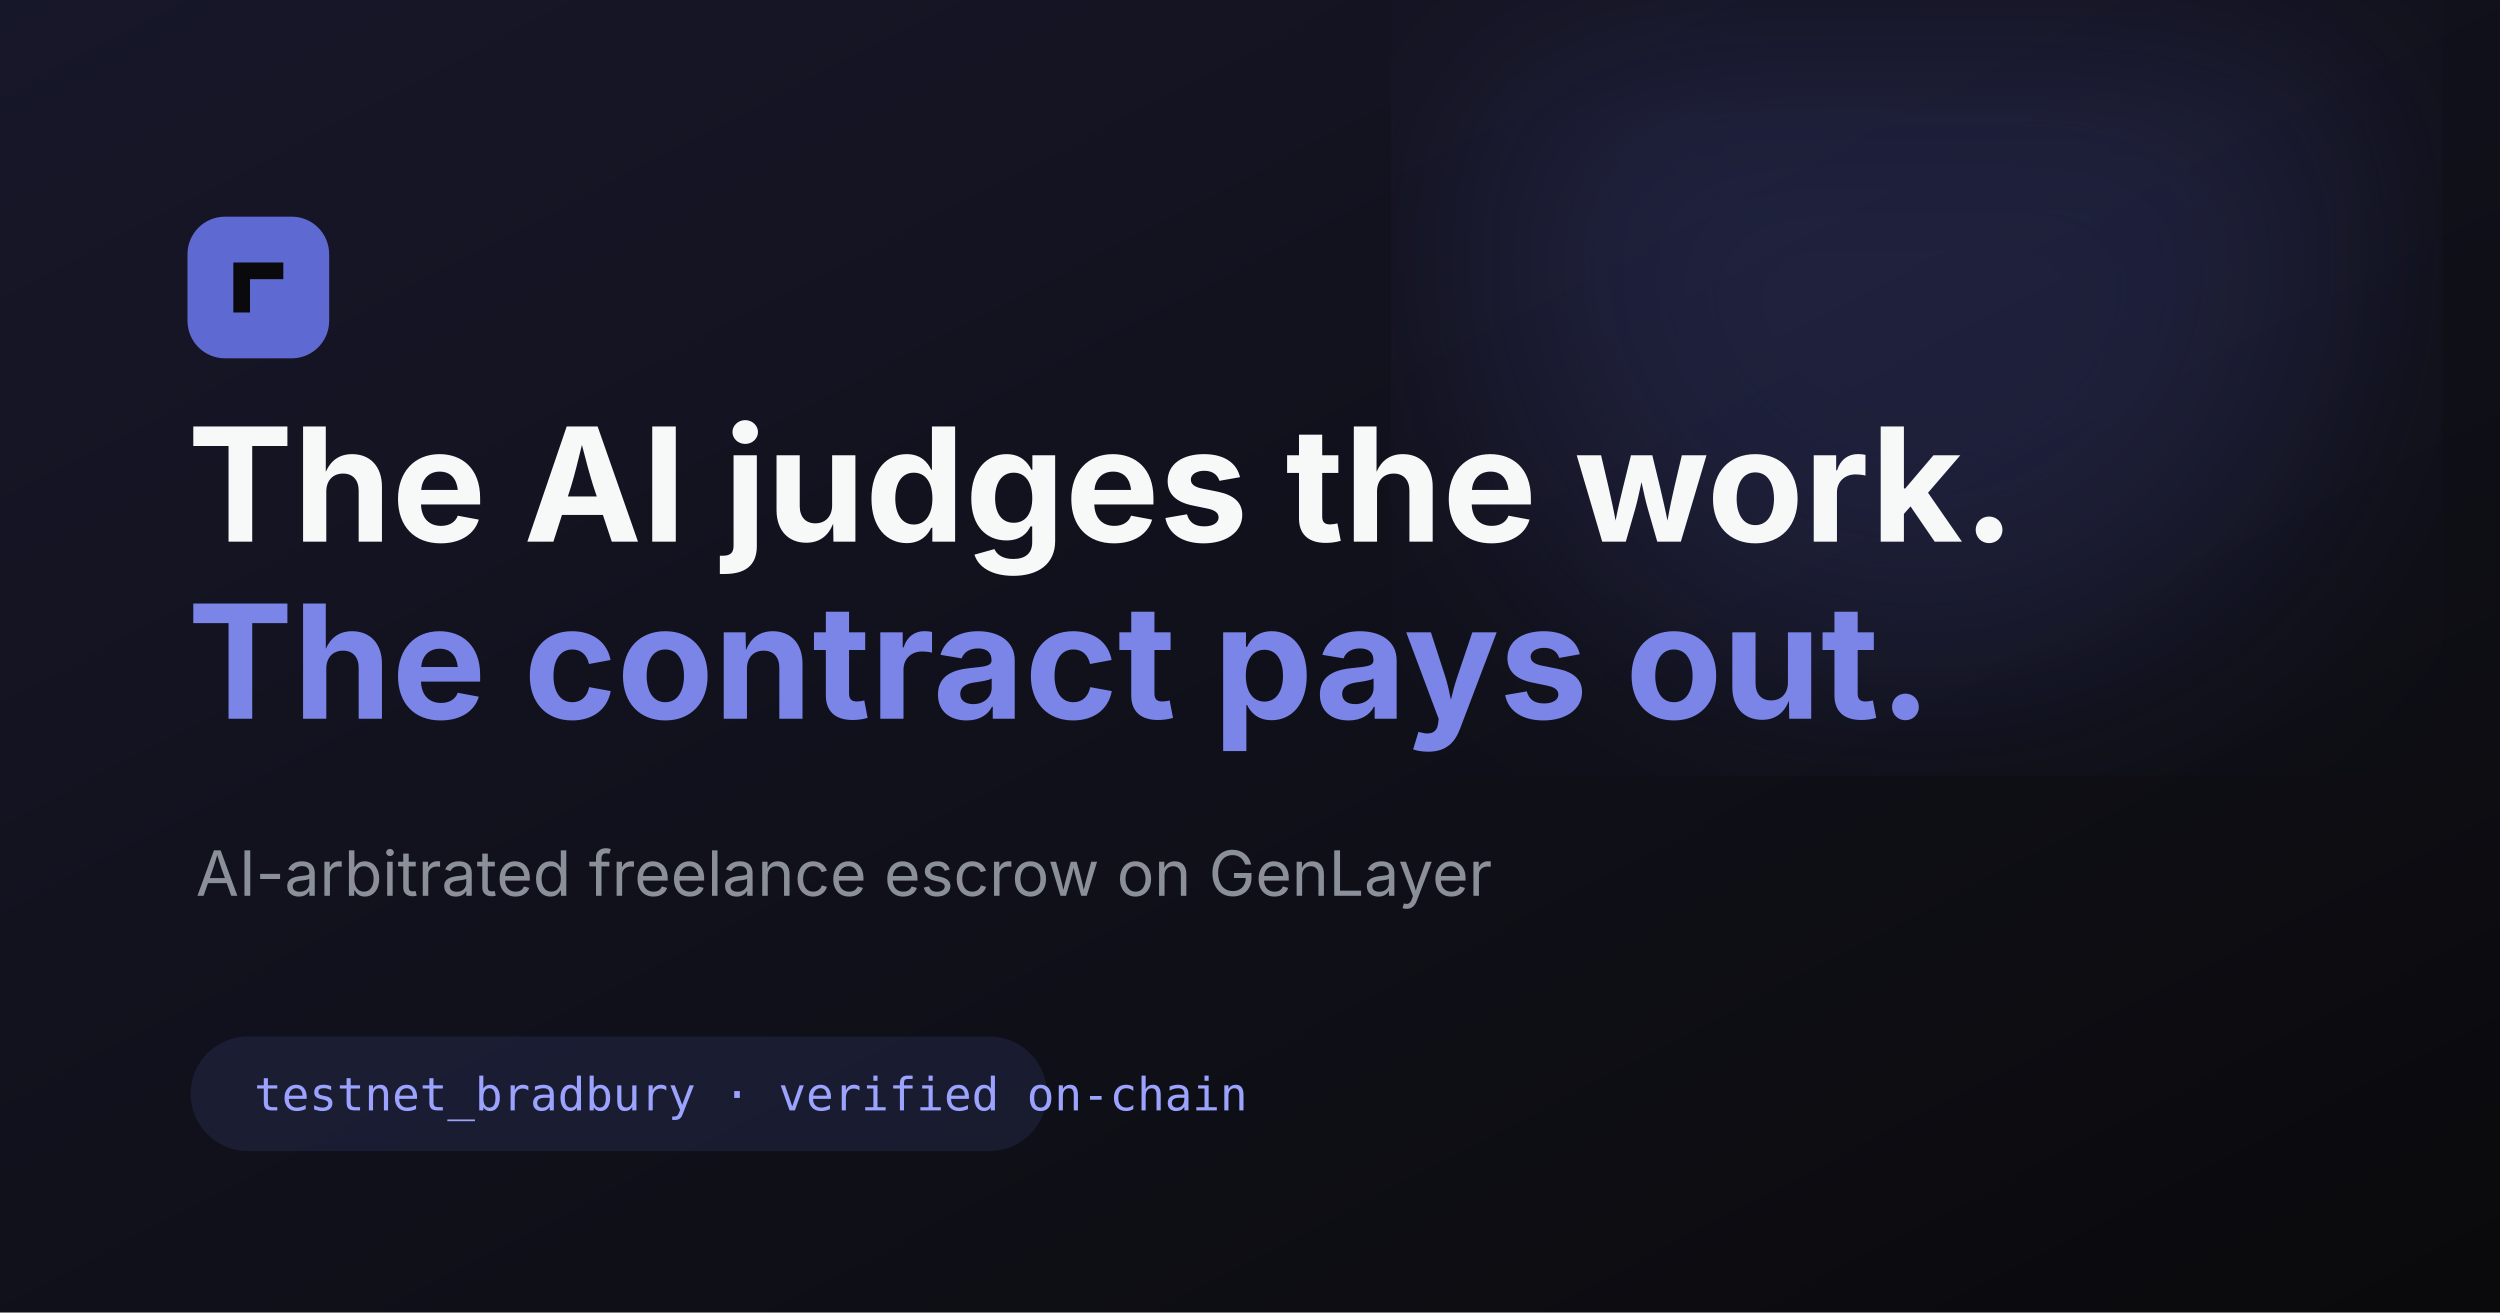
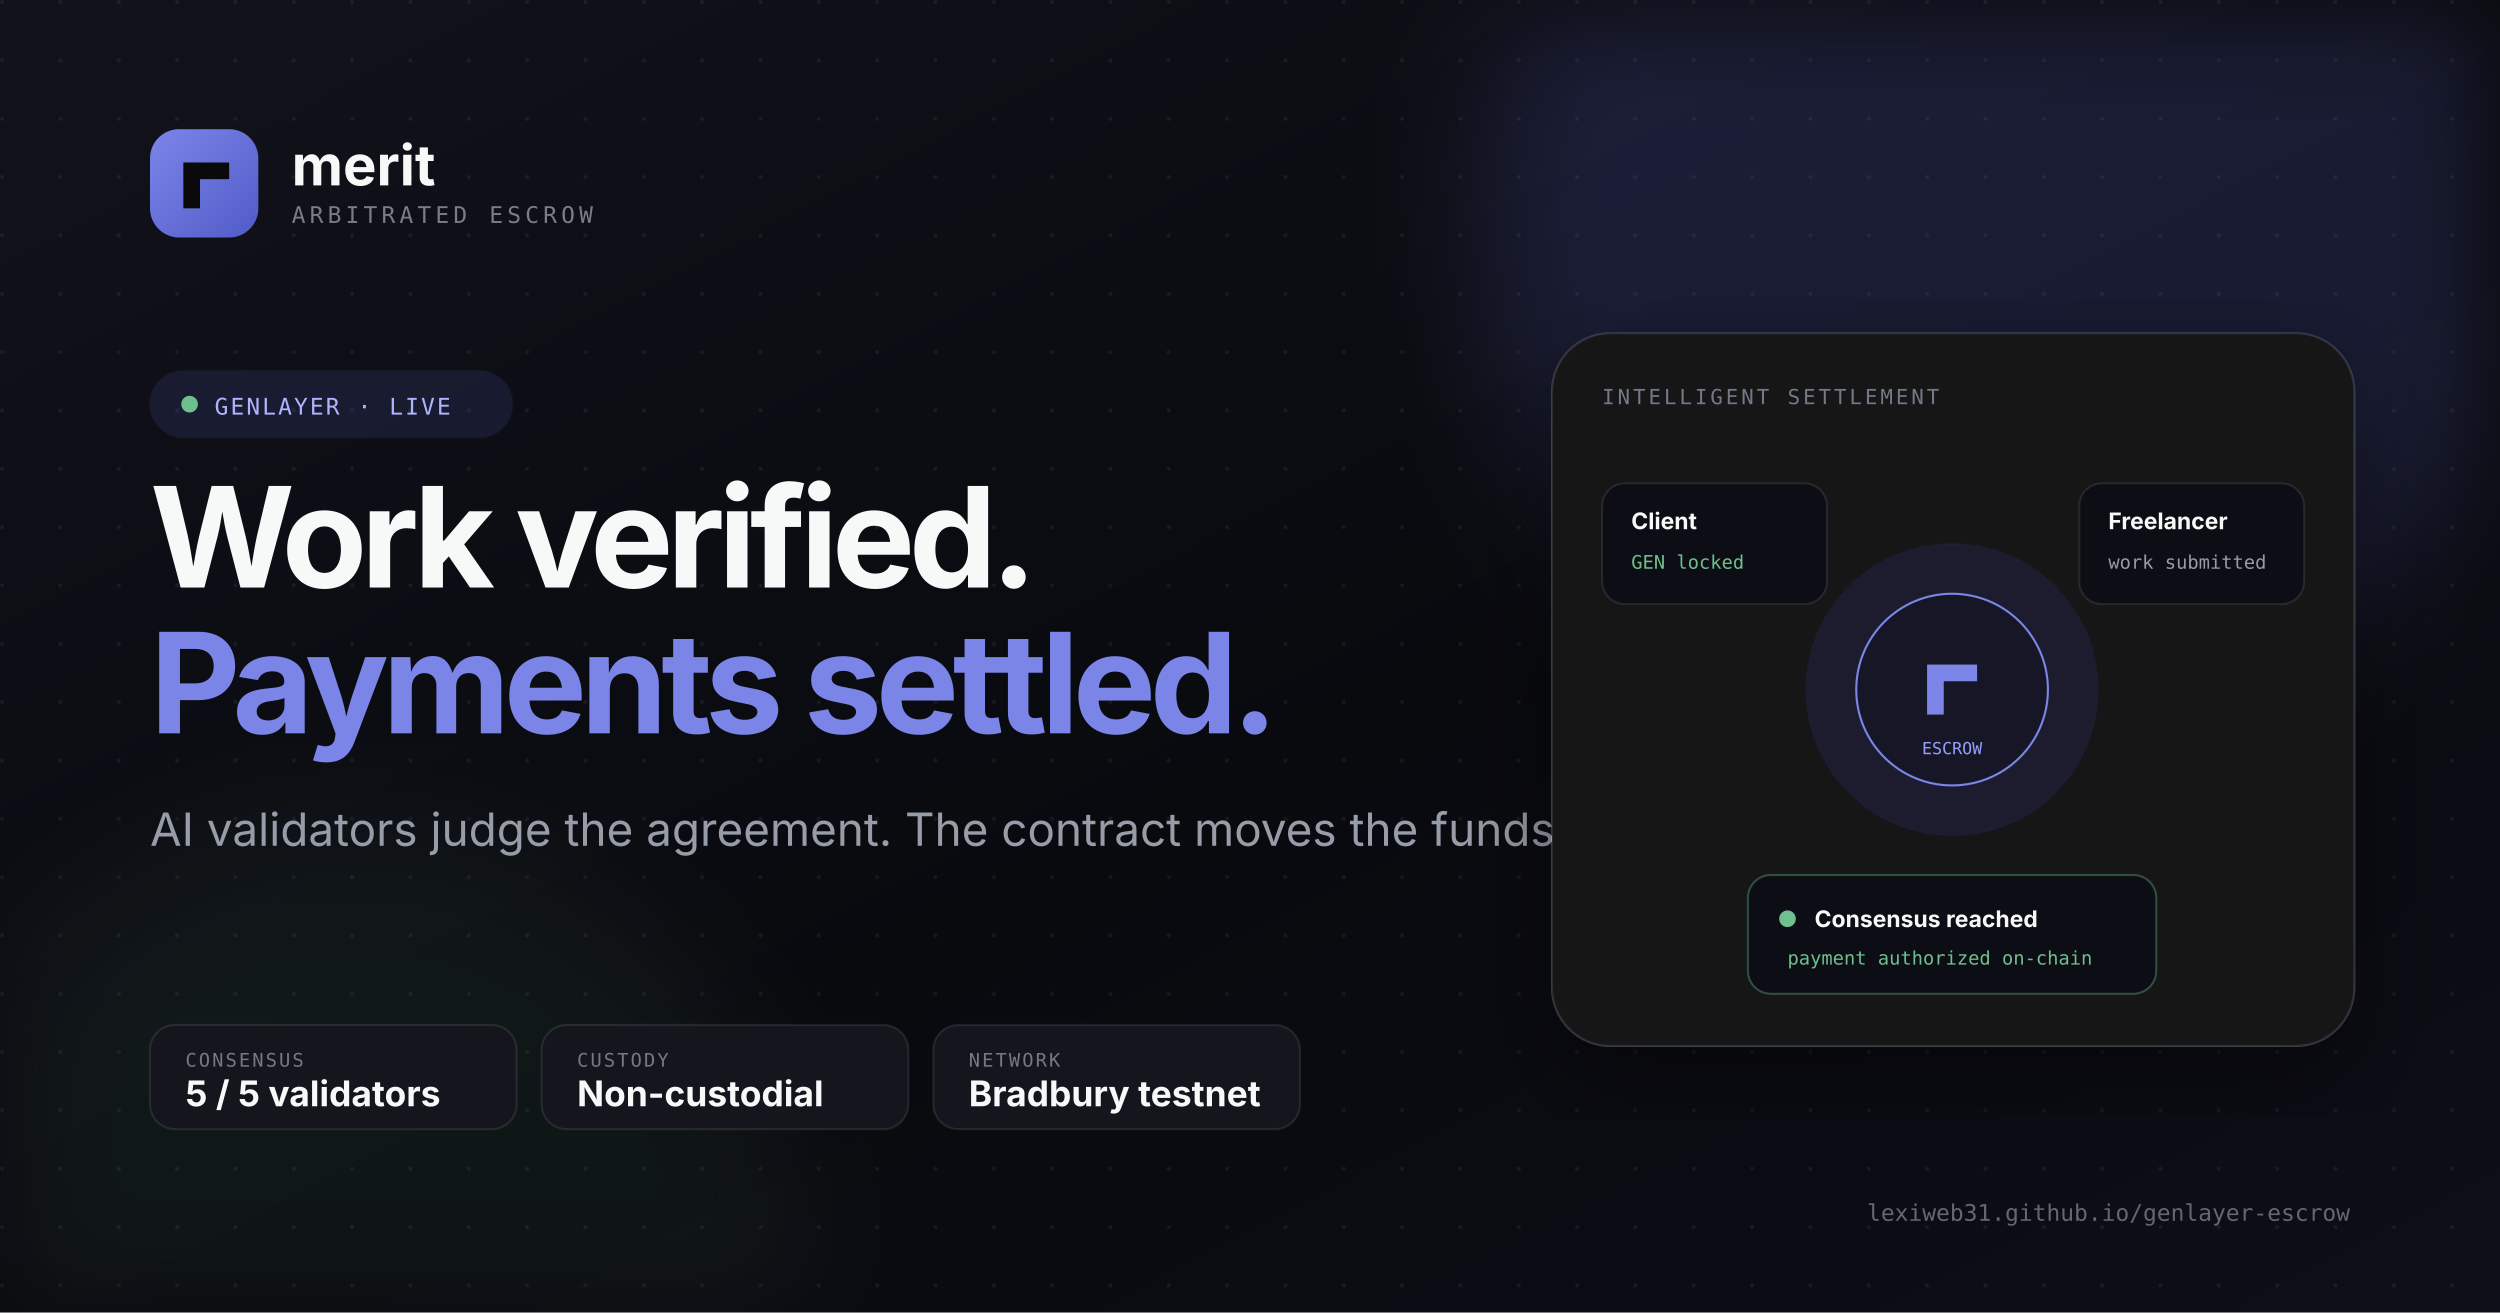
<svg xmlns="http://www.w3.org/2000/svg" width="1200" height="630" viewBox="0 0 1200 630">
  <defs>
-     <linearGradient id="g" x1="0" y1="0" x2="1" y2="1">
-       <stop stop-color="#17172a" />
-       <stop offset="1" stop-color="#0a0a0c" />
+     <linearGradient id="bg" x1="0" y1="0" x2="1" y2="1">
+       <stop stop-color="#11121b" />
+       <stop offset=".55" stop-color="#090a0e" />
+       <stop offset="1" stop-color="#0d0e17" />
    </linearGradient>
-     <filter id="b">
-       <feGaussianBlur stdDeviation="60" />
+     <linearGradient id="brand" x1="0" y1="0" x2="1" y2="1">
+       <stop stop-color="#7b85e8" />
+       <stop offset="1" stop-color="#515bc8" />
+     </linearGradient>
+     <linearGradient id="beam" x1="0" y1="0" x2="1" y2="0">
+       <stop stop-color="#5e6ad2" stop-opacity="0" />
+       <stop offset=".5" stop-color="#7b85e8" />
+       <stop offset="1" stop-color="#6fbf8e" stop-opacity=".1" />
+     </linearGradient>
+     <pattern id="grid" width="28" height="28" patternUnits="userSpaceOnUse">
+       <circle cx="1" cy="1" r="1" fill="#fff" opacity=".055" />
+     </pattern>
+     <filter id="glow">
+       <feGaussianBlur stdDeviation="28" />
+     </filter>
+     <filter id="soft">
+       <feDropShadow dx="0" dy="18" stdDeviation="24" flood-color="#000" flood-opacity=".45" />
    </filter>
  </defs>
-   <rect width="1200" height="630" fill="url(#g)" />
-   <circle cx="920" cy="120" r="210" fill="#5e6ad2" opacity=".18" filter="url(#b)" />
-   <rect x="90" y="104" width="68" height="68" rx="18" fill="#5e6ad2" />
-   <path d="M112 126h24v8h-16v16h-8z" fill="#0a0a0c" />
-   <text x="90" y="260" fill="#f7f8f8" font-family="Inter,Arial,sans-serif" font-size="76" font-weight="700">The AI judges the work.</text>
-   <text x="90" y="345" fill="#7b85e8" font-family="Inter,Arial,sans-serif" font-size="76" font-weight="700">The contract pays out.</text>
-   <text x="94" y="430" fill="#8a8f98" font-family="Inter,Arial,sans-serif" font-size="30">AI-arbitrated freelance escrow on GenLayer</text>
-   <rect x="92" y="498" width="410" height="54" rx="27" fill="#5e6ad2" opacity=".13" stroke="#5e6ad2" />
-   <text x="122" y="533" fill="#9ba3ff" font-family="monospace" font-size="22">testnet_bradbury · verified on-chain</text>
+   <rect width="1200" height="630" fill="url(#bg)" />
+   <rect width="1200" height="630" fill="url(#grid)" />
+   <circle cx="960" cy="110" r="250" fill="#5e6ad2" opacity=".18" filter="url(#glow)" />
+   <circle cx="170" cy="610" r="210" fill="#6fbf8e" opacity=".07" filter="url(#glow)" />
+   <g transform="translate(72 62)">
+     <rect width="52" height="52" rx="14" fill="url(#brand)" />
+     <path d="M16 16h22v8H24v14h-8z" fill="#0a0a0c" />
+     <text x="68" y="27" fill="#f7f8f8" font-family="Inter,Arial,sans-serif" font-size="27" font-weight="700">merit</text>
+     <text x="68" y="45" fill="#777d89" font-family="monospace" font-size="11" letter-spacing="2">ARBITRATED ESCROW</text>
+   </g>
+   <g transform="translate(72 178)">
+     <rect width="174" height="32" rx="16" fill="#5e6ad2" opacity=".14" stroke="#7b85e8" stroke-opacity=".34" />
+     <circle cx="19" cy="16" r="4" fill="#6fbf8e" />
+     <text x="31" y="21" fill="#aeb4ff" font-family="monospace" font-size="11" letter-spacing="1">GENLAYER · LIVE</text>
+     <text y="104" fill="#f7f8f8" font-family="Inter,Arial,sans-serif" font-size="67" font-weight="700" letter-spacing="-3">Work verified.</text>
+     <text y="174" fill="#7b85e8" font-family="Inter,Arial,sans-serif" font-size="67" font-weight="700" letter-spacing="-3">Payments settled.</text>
+     <text y="228" fill="#969ca8" font-family="Inter,Arial,sans-serif" font-size="22">AI validators judge the agreement. The contract moves the funds.</text>
+   </g>
+   <g transform="translate(72 492)">
+     <rect width="176" height="50" rx="12" fill="#14151d" stroke="#fff" stroke-opacity=".09" />
+     <text x="17" y="20" fill="#737985" font-family="monospace" font-size="9" letter-spacing="1">CONSENSUS</text>
+     <text x="17" y="39" fill="#f7f8f8" font-family="Inter,Arial" font-size="17" font-weight="700">5 / 5 validators</text>
+     <rect x="188" width="176" height="50" rx="12" fill="#14151d" stroke="#fff" stroke-opacity=".09" />
+     <text x="205" y="20" fill="#737985" font-family="monospace" font-size="9" letter-spacing="1">CUSTODY</text>
+     <text x="205" y="39" fill="#f7f8f8" font-family="Inter,Arial" font-size="17" font-weight="700">Non-custodial</text>
+     <rect x="376" width="176" height="50" rx="12" fill="#14151d" stroke="#fff" stroke-opacity=".09" />
+     <text x="393" y="20" fill="#737985" font-family="monospace" font-size="9" letter-spacing="1">NETWORK</text>
+     <text x="393" y="39" fill="#f7f8f8" font-family="Inter,Arial" font-size="17" font-weight="700">Bradbury testnet</text>
+   </g>
+   <g transform="translate(745 160)" filter="url(#soft)">
+     <rect width="385" height="342" rx="28" fill="#131419" stroke="#fff" stroke-opacity=".12" />
+     <text x="24" y="34" fill="#737985" font-family="monospace" font-size="10" letter-spacing="1.4">INTELLIGENT SETTLEMENT</text>
+     <circle cx="192" cy="171" r="70" fill="#5e6ad2" opacity=".12" stroke="#7b85e8" stroke-opacity=".44" />
+     <circle cx="192" cy="171" r="46" fill="#171925" stroke="#7b85e8" />
+     <path d="M180 159h24v8h-16v16h-8z" fill="#7b85e8" />
+     <text x="192" y="202" text-anchor="middle" fill="#959dff" font-family="monospace" font-size="8">ESCROW</text>
+     <path d="M66 101H144" stroke="url(#beam)" stroke-width="2" />
+     <path d="M241 101H319" stroke="url(#beam)" stroke-width="2" />
+     <path d="M192 219V260" stroke="url(#beam)" stroke-width="2" />
+     <rect x="24" y="72" width="108" height="58" rx="11" fill="#0d0e12" stroke="#fff" stroke-opacity=".1" />
+     <text x="38" y="94" fill="#f7f8f8" font-family="Inter,Arial" font-size="11" font-weight="700">Client</text>
+     <text x="38" y="113" fill="#6fbf8e" font-family="monospace" font-size="9">GEN locked</text>
+     <rect x="253" y="72" width="108" height="58" rx="11" fill="#0d0e12" stroke="#fff" stroke-opacity=".1" />
+     <text x="267" y="94" fill="#f7f8f8" font-family="Inter,Arial" font-size="11" font-weight="700">Freelancer</text>
+     <text x="267" y="113" fill="#969ca8" font-family="monospace" font-size="9">work submitted</text>
+     <rect x="94" y="260" width="196" height="57" rx="11" fill="#0d0e12" stroke="#6fbf8e" stroke-opacity=".35" />
+     <circle cx="113" cy="281" r="4" fill="#6fbf8e" />
+     <text x="126" y="285" fill="#f7f8f8" font-family="Inter,Arial" font-size="11" font-weight="700">Consensus reached</text>
+     <text x="113" y="303" fill="#6fbf8e" font-family="monospace" font-size="9">payment authorized on-chain</text>
+   </g>
+   <text x="1128" y="586" text-anchor="end" fill="#626873" font-family="monospace" font-size="11">lexiweb31.github.io/genlayer-escrow</text>
</svg>
